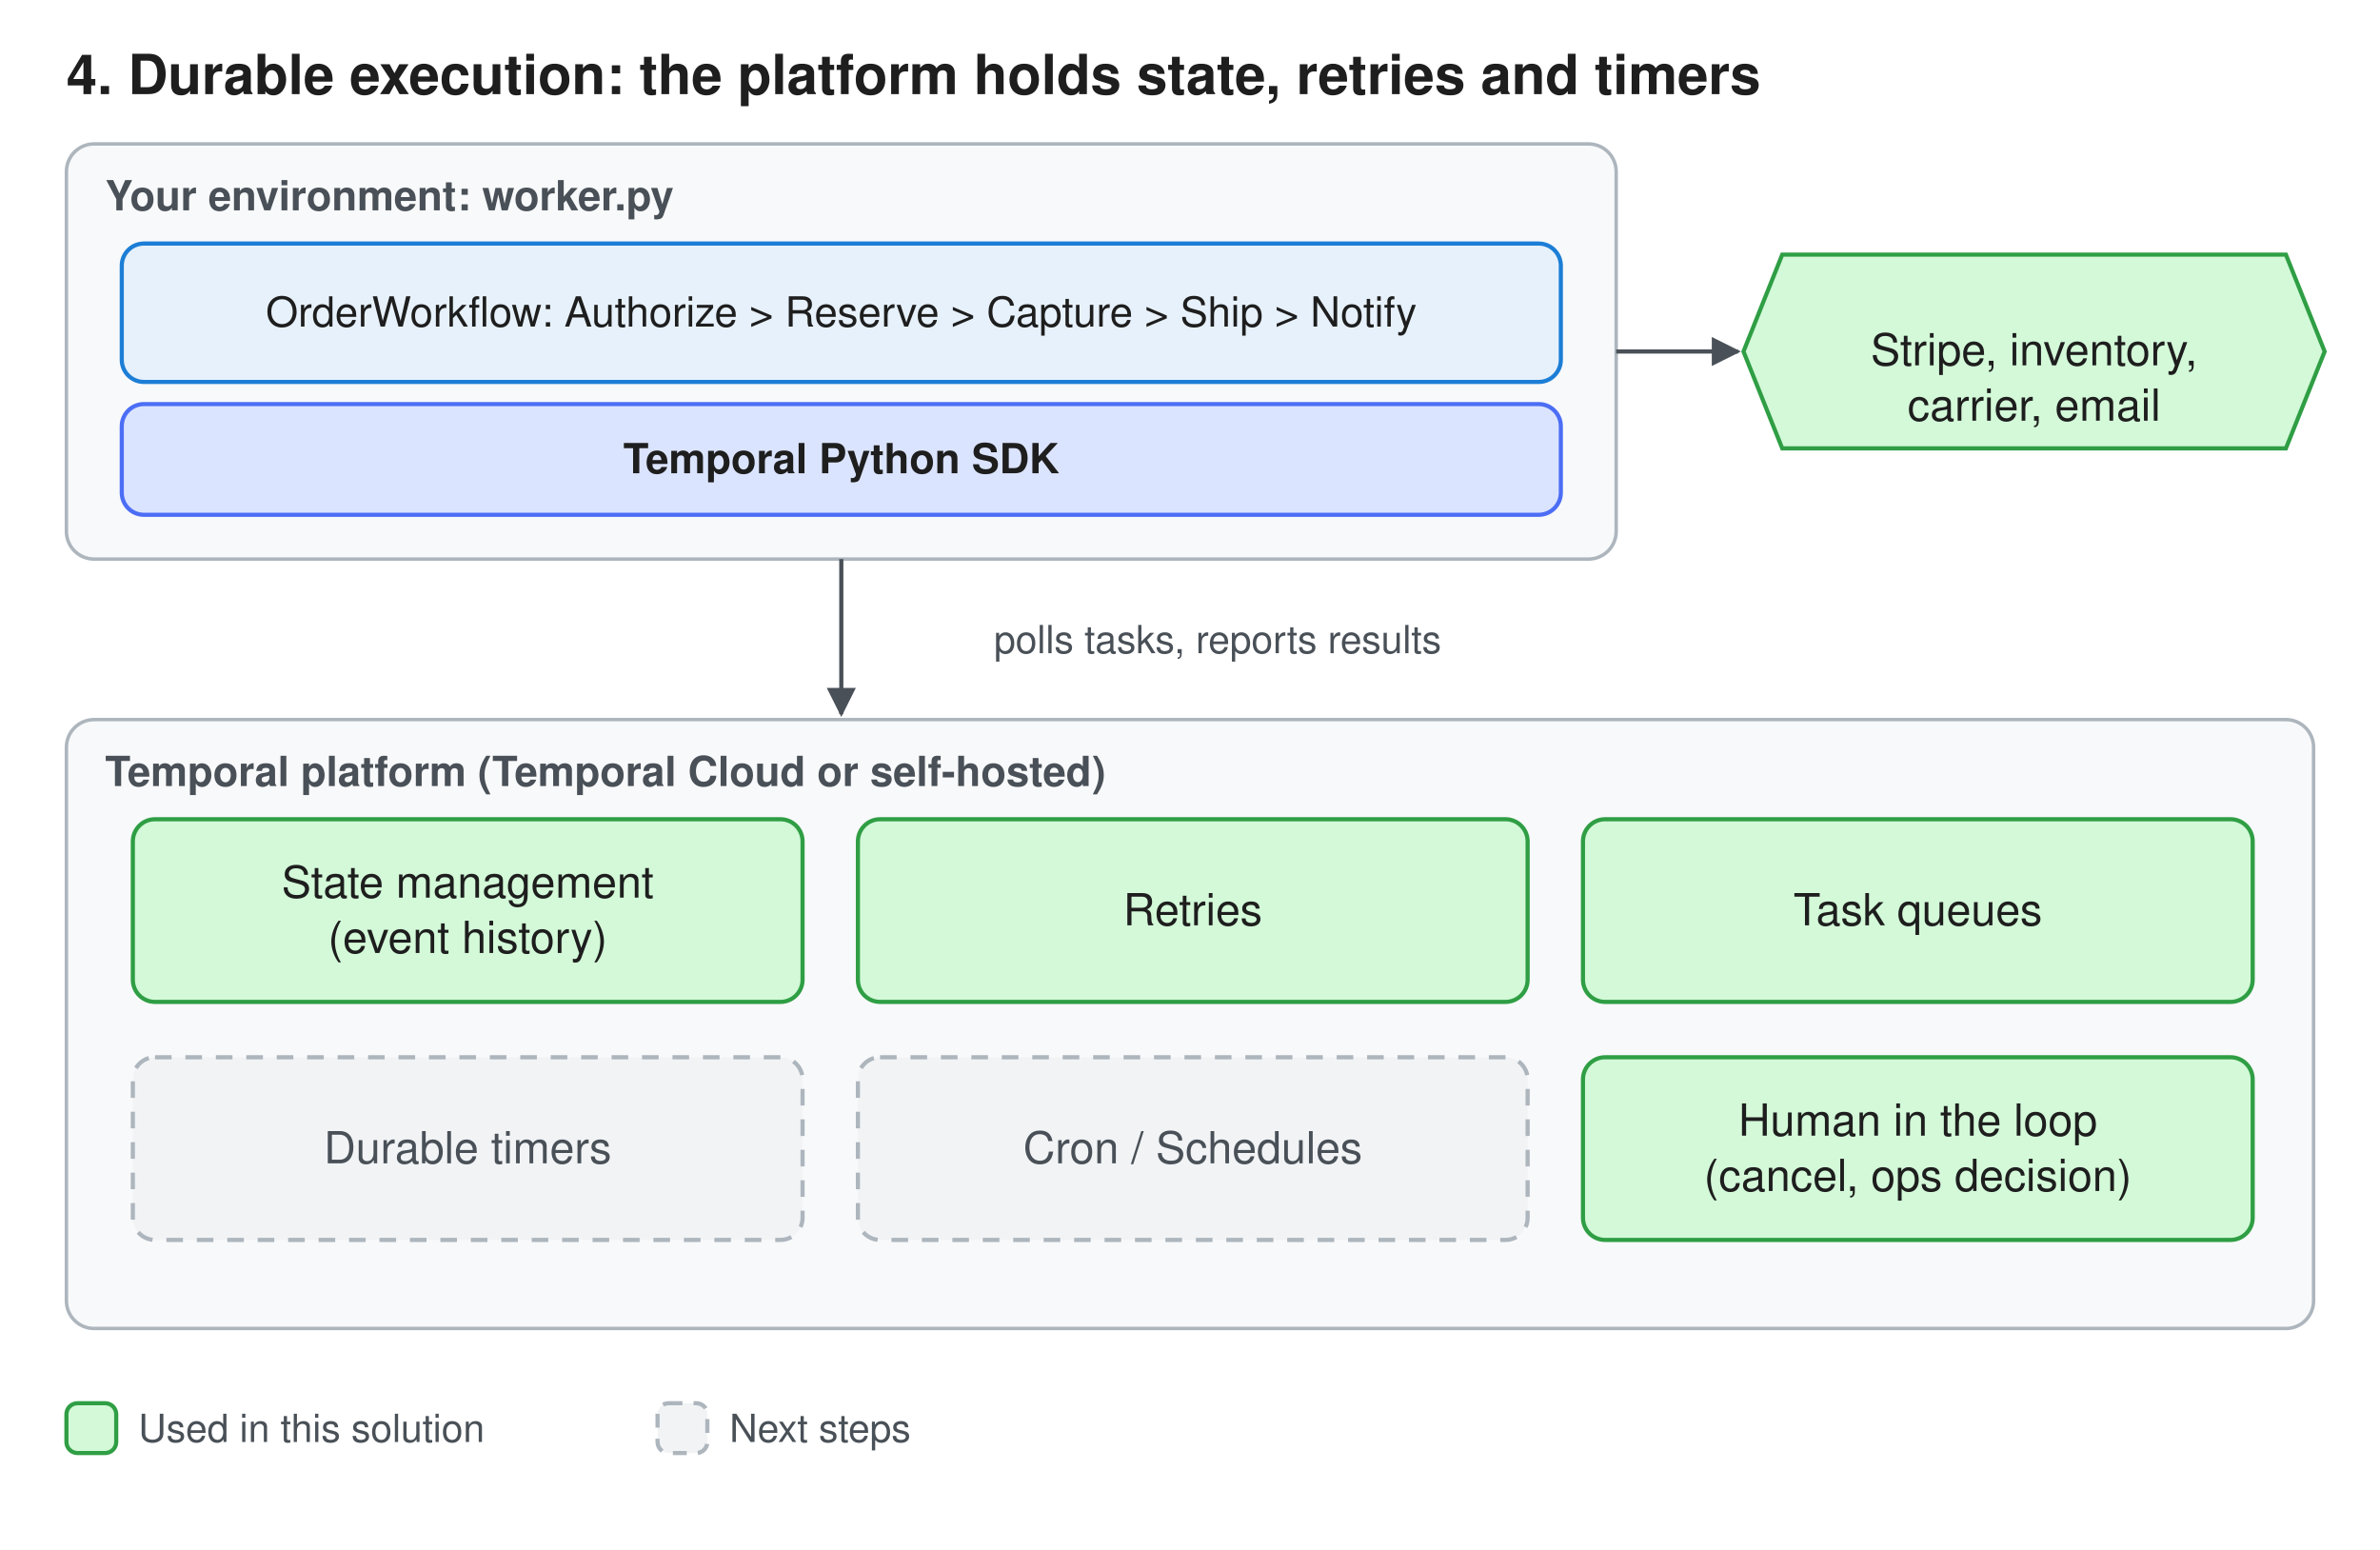
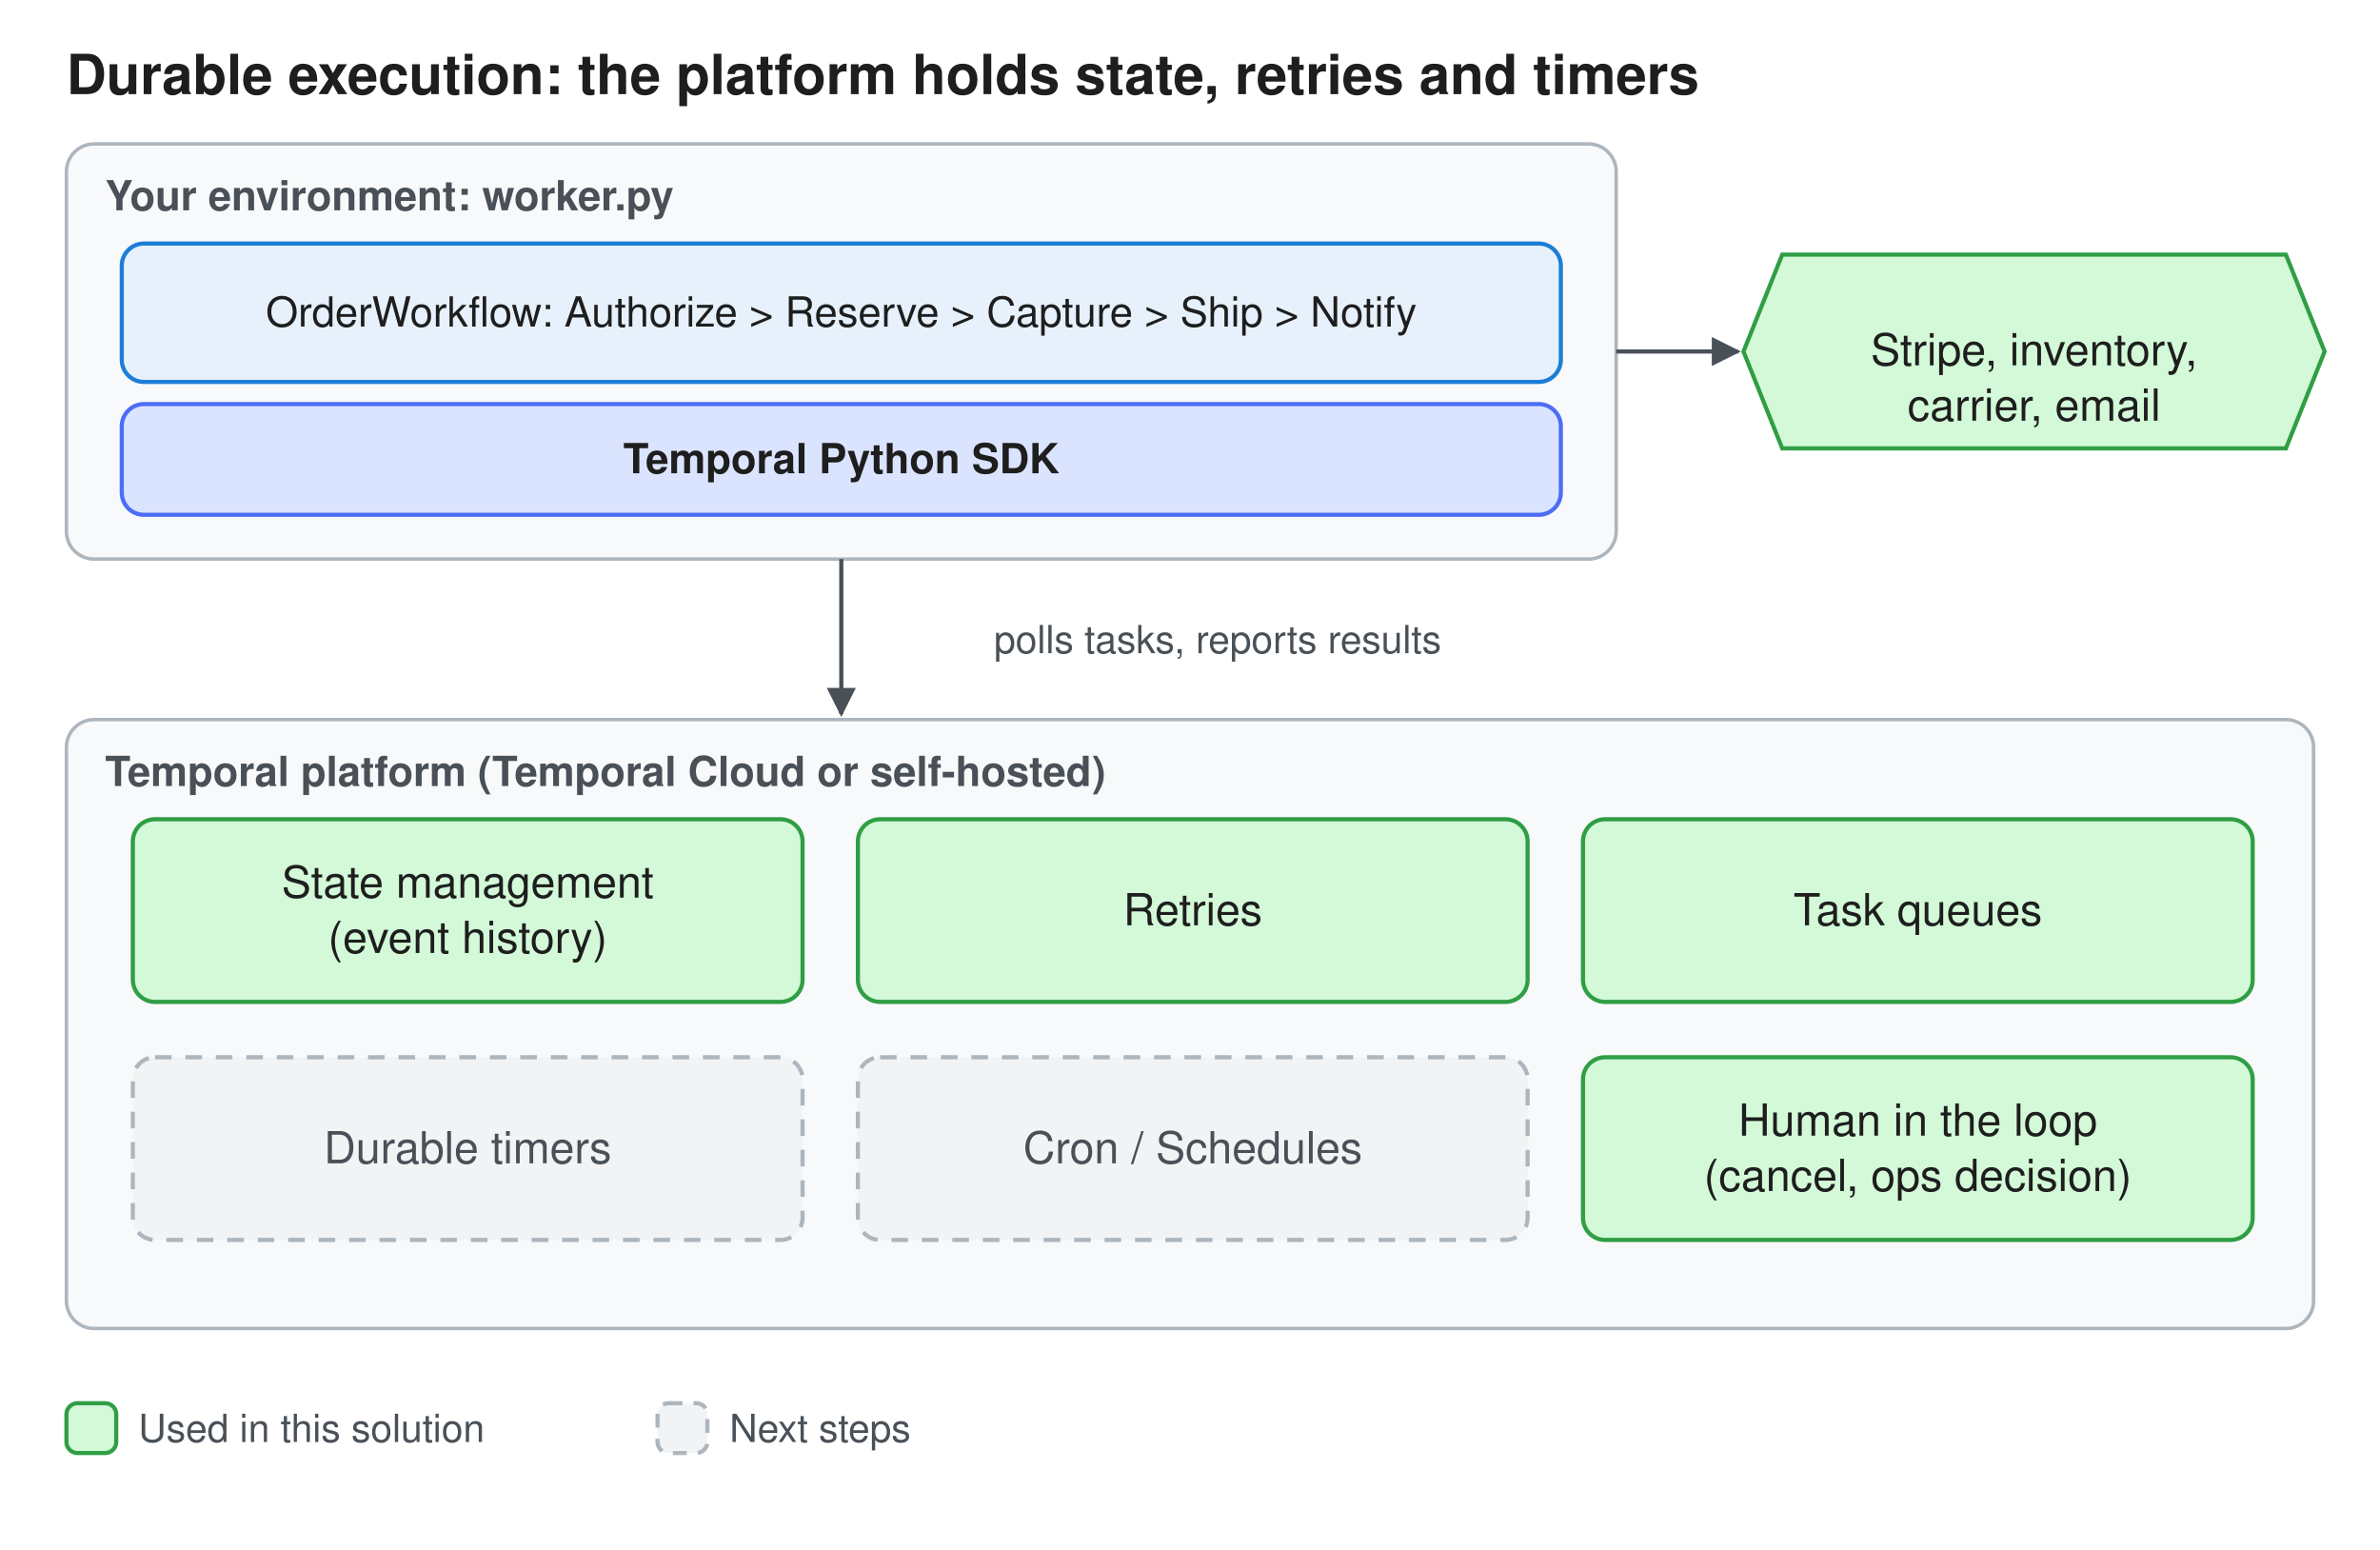
<svg xmlns="http://www.w3.org/2000/svg" viewBox="0 0 860 560" width="860" height="560" font-family="-apple-system, 'Segoe UI', Helvetica, Arial, sans-serif">
  <rect width="100%" height="100%" fill="#ffffff" />
  <defs>
    <marker id="arrow" viewBox="0 0 10 10" refX="9" refY="5" markerWidth="7" markerHeight="7" orient="auto-start-reverse">
      <path d="M0 0L10 5L0 10z" fill="#495057" />
    </marker>
  </defs>
-   <text x="24" y="34" font-size="20" font-weight="600" fill="#1e1e1e" text-anchor="start">4. Durable execution: the platform holds state, retries and timers</text>
+   <text x="24" y="34" font-size="20" font-weight="600" fill="#1e1e1e" text-anchor="start">Durable execution: the platform holds state, retries and timers</text>
  <rect x="24" y="52" width="560" height="150" rx="10" fill="#f8f9fa" stroke="#adb5bd" stroke-width="1.25" />
  <text x="38" y="76" font-size="15" font-weight="600" fill="#495057" text-anchor="start">Your environment: worker.py</text>
  <rect x="44" y="88" width="520" height="50" rx="8" fill="#e7f1fb" stroke="#1c7ed6" stroke-width="1.5" />
  <text x="304.0" y="118.0" font-size="15" font-weight="400" fill="#1e1e1e" text-anchor="middle">OrderWorkflow: Authorize &gt; Reserve &gt; Capture &gt; Ship &gt; Notify</text>
  <rect x="44" y="146" width="520" height="40" rx="8" fill="#dbe4ff" stroke="#4c6ef5" stroke-width="1.5" />
  <text x="304.0" y="171.0" font-size="15" font-weight="600" fill="#1e1e1e" text-anchor="middle">Temporal Python SDK</text>
  <path d="M584 127 L628 127" fill="none" stroke="#495057" stroke-width="1.5" marker-end="url(#arrow)" />
  <polygon points="644,92 826,92 840,127.0 826,162 644,162 630,127.0" fill="#d3f9d8" stroke="#2f9e44" stroke-width="1.5" />
  <text x="735.0" y="132.0" font-size="16" font-weight="400" fill="#1e1e1e" text-anchor="middle">Stripe, inventory,</text>
  <text x="735.0" y="152.0" font-size="16" font-weight="400" fill="#1e1e1e" text-anchor="middle">carrier, email</text>
  <path d="M304 202 L304 258" fill="none" stroke="#495057" stroke-width="1.5" marker-end="url(#arrow)" />
  <text x="440" y="236" font-size="14" font-weight="400" fill="#495057" text-anchor="middle">polls tasks, reports results</text>
  <rect x="24" y="260" width="812" height="220" rx="10" fill="#f8f9fa" stroke="#adb5bd" stroke-width="1.25" />
  <text x="38" y="284" font-size="15" font-weight="600" fill="#495057" text-anchor="start">Temporal platform (Temporal Cloud or self-hosted)</text>
  <rect x="48" y="296" width="242" height="66" rx="8" fill="#d3f9d8" stroke="#2f9e44" stroke-width="1.5" />
  <text x="169.0" y="324.333" font-size="16" font-weight="400" fill="#1e1e1e" text-anchor="middle">State management</text>
  <text x="169.0" y="344.333" font-size="16" font-weight="400" fill="#1e1e1e" text-anchor="middle">(event history)</text>
  <rect x="310" y="296" width="242" height="66" rx="8" fill="#d3f9d8" stroke="#2f9e44" stroke-width="1.5" />
  <text x="431.0" y="334.333" font-size="16" font-weight="400" fill="#1e1e1e" text-anchor="middle">Retries</text>
  <rect x="572" y="296" width="242" height="66" rx="8" fill="#d3f9d8" stroke="#2f9e44" stroke-width="1.5" />
  <text x="693.0" y="334.333" font-size="16" font-weight="400" fill="#1e1e1e" text-anchor="middle">Task queues</text>
  <rect x="48" y="382" width="242" height="66" rx="8" fill="#f1f3f5" stroke="#adb5bd" stroke-width="1.5" stroke-dasharray="6 5" />
  <text x="169.0" y="420.333" font-size="16" font-weight="400" fill="#495057" text-anchor="middle">Durable timers</text>
  <rect x="310" y="382" width="242" height="66" rx="8" fill="#f1f3f5" stroke="#adb5bd" stroke-width="1.5" stroke-dasharray="6 5" />
  <text x="431.0" y="420.333" font-size="16" font-weight="400" fill="#495057" text-anchor="middle">Cron / Schedules</text>
  <rect x="572" y="382" width="242" height="66" rx="8" fill="#d3f9d8" stroke="#2f9e44" stroke-width="1.5" />
  <text x="693.0" y="410.333" font-size="16" font-weight="400" fill="#1e1e1e" text-anchor="middle">Human in the loop</text>
  <text x="693.0" y="430.333" font-size="16" font-weight="400" fill="#1e1e1e" text-anchor="middle">(cancel, ops decision)</text>
  <rect x="24" y="507" width="18" height="18" rx="4" fill="#d3f9d8" stroke="#2f9e44" stroke-width="1.5" />
  <text x="50" y="521" font-size="14" font-weight="400" fill="#495057" text-anchor="start">Used in this solution</text>
  <rect x="237.6" y="507" width="18" height="18" rx="4" fill="#f1f3f5" stroke="#adb5bd" stroke-width="1.5" stroke-dasharray="5 4" />
  <text x="263.6" y="521" font-size="14" font-weight="400" fill="#495057" text-anchor="start">Next steps</text>
</svg>
